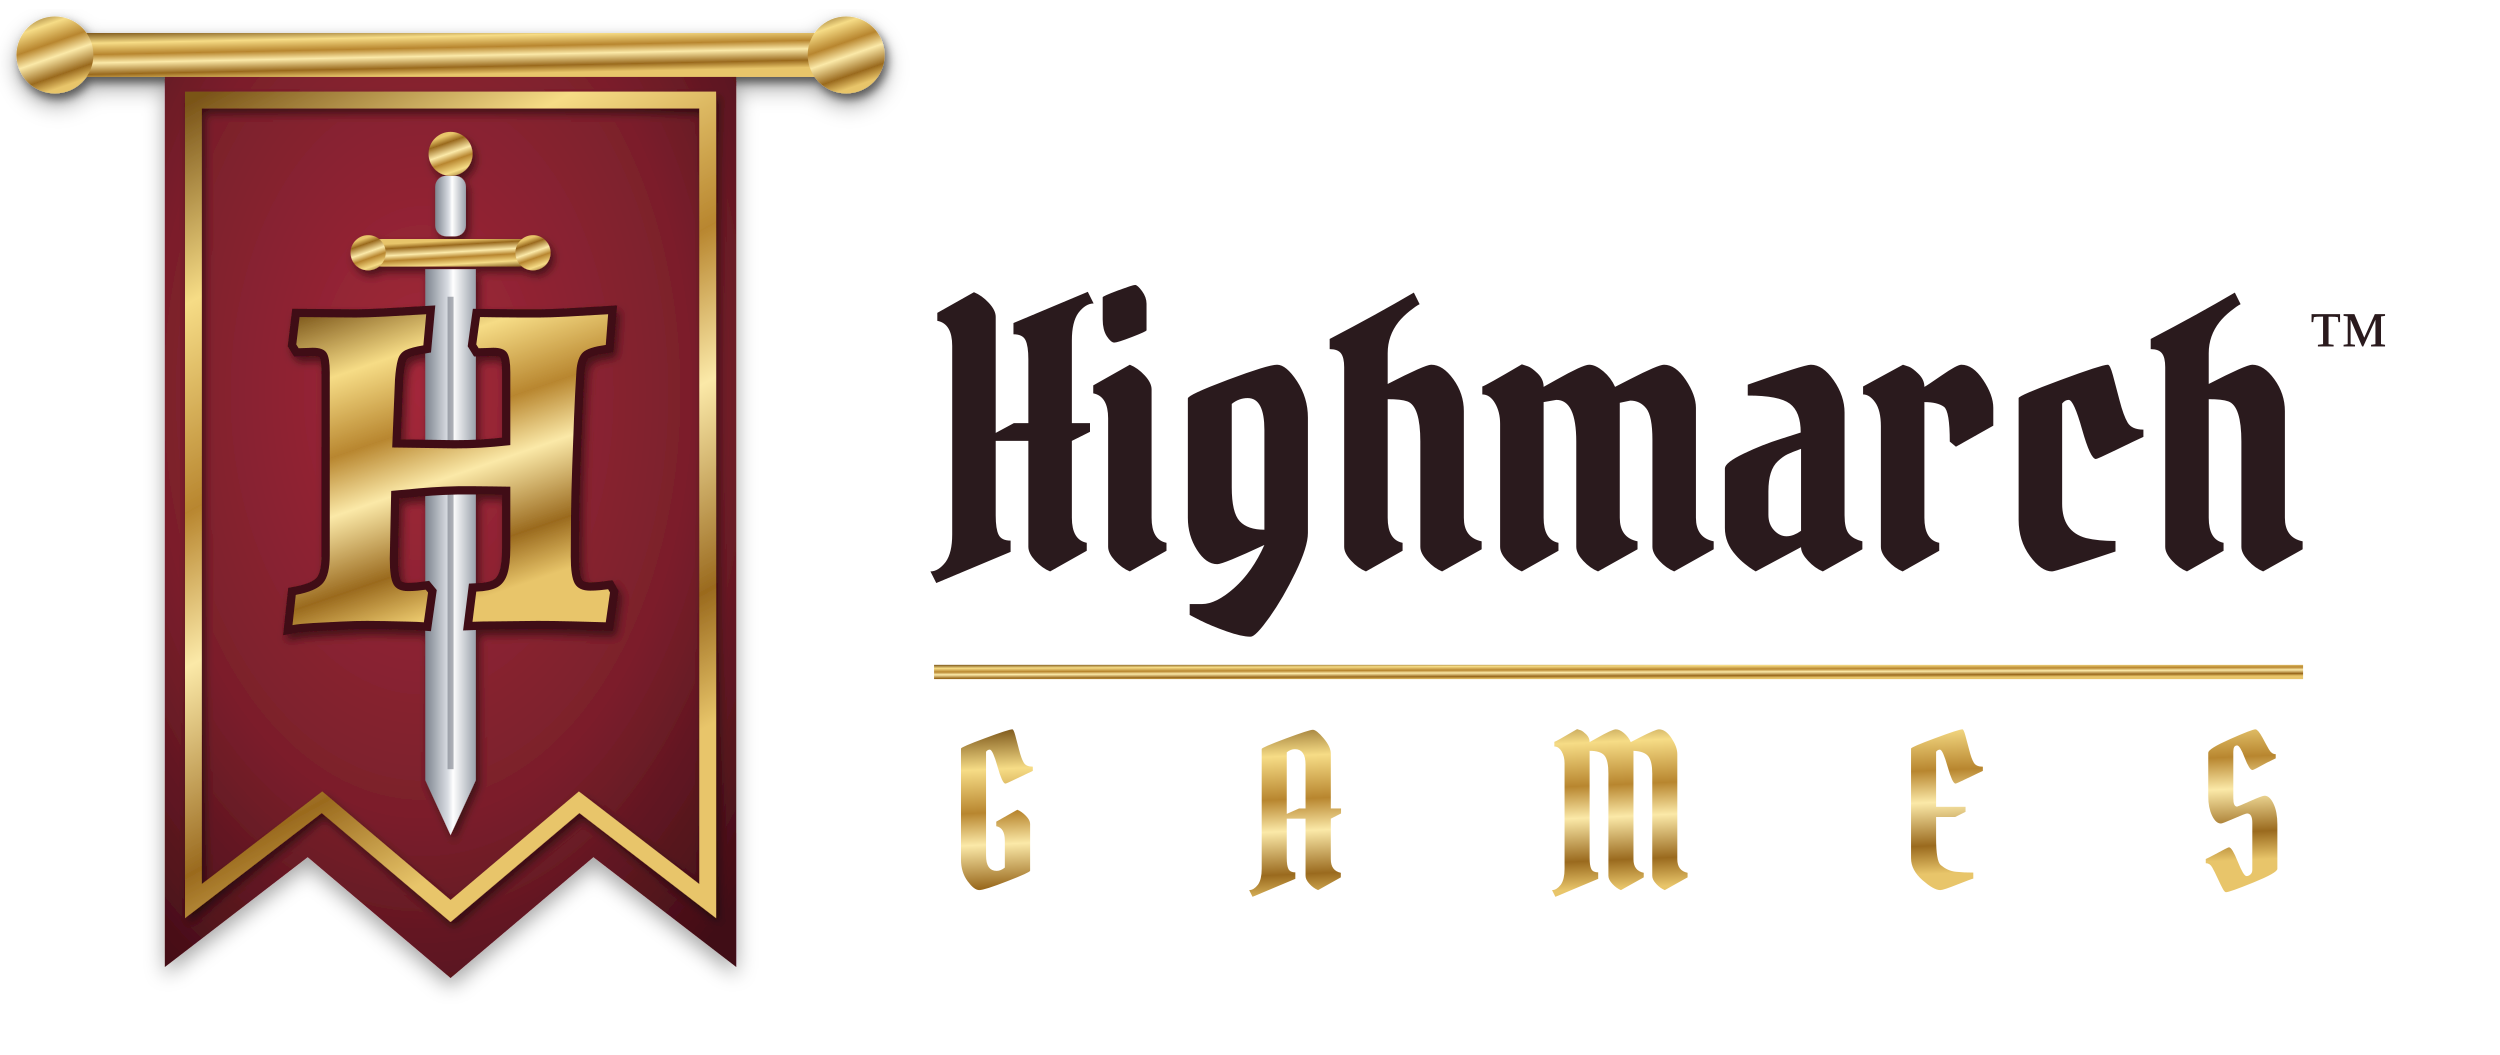
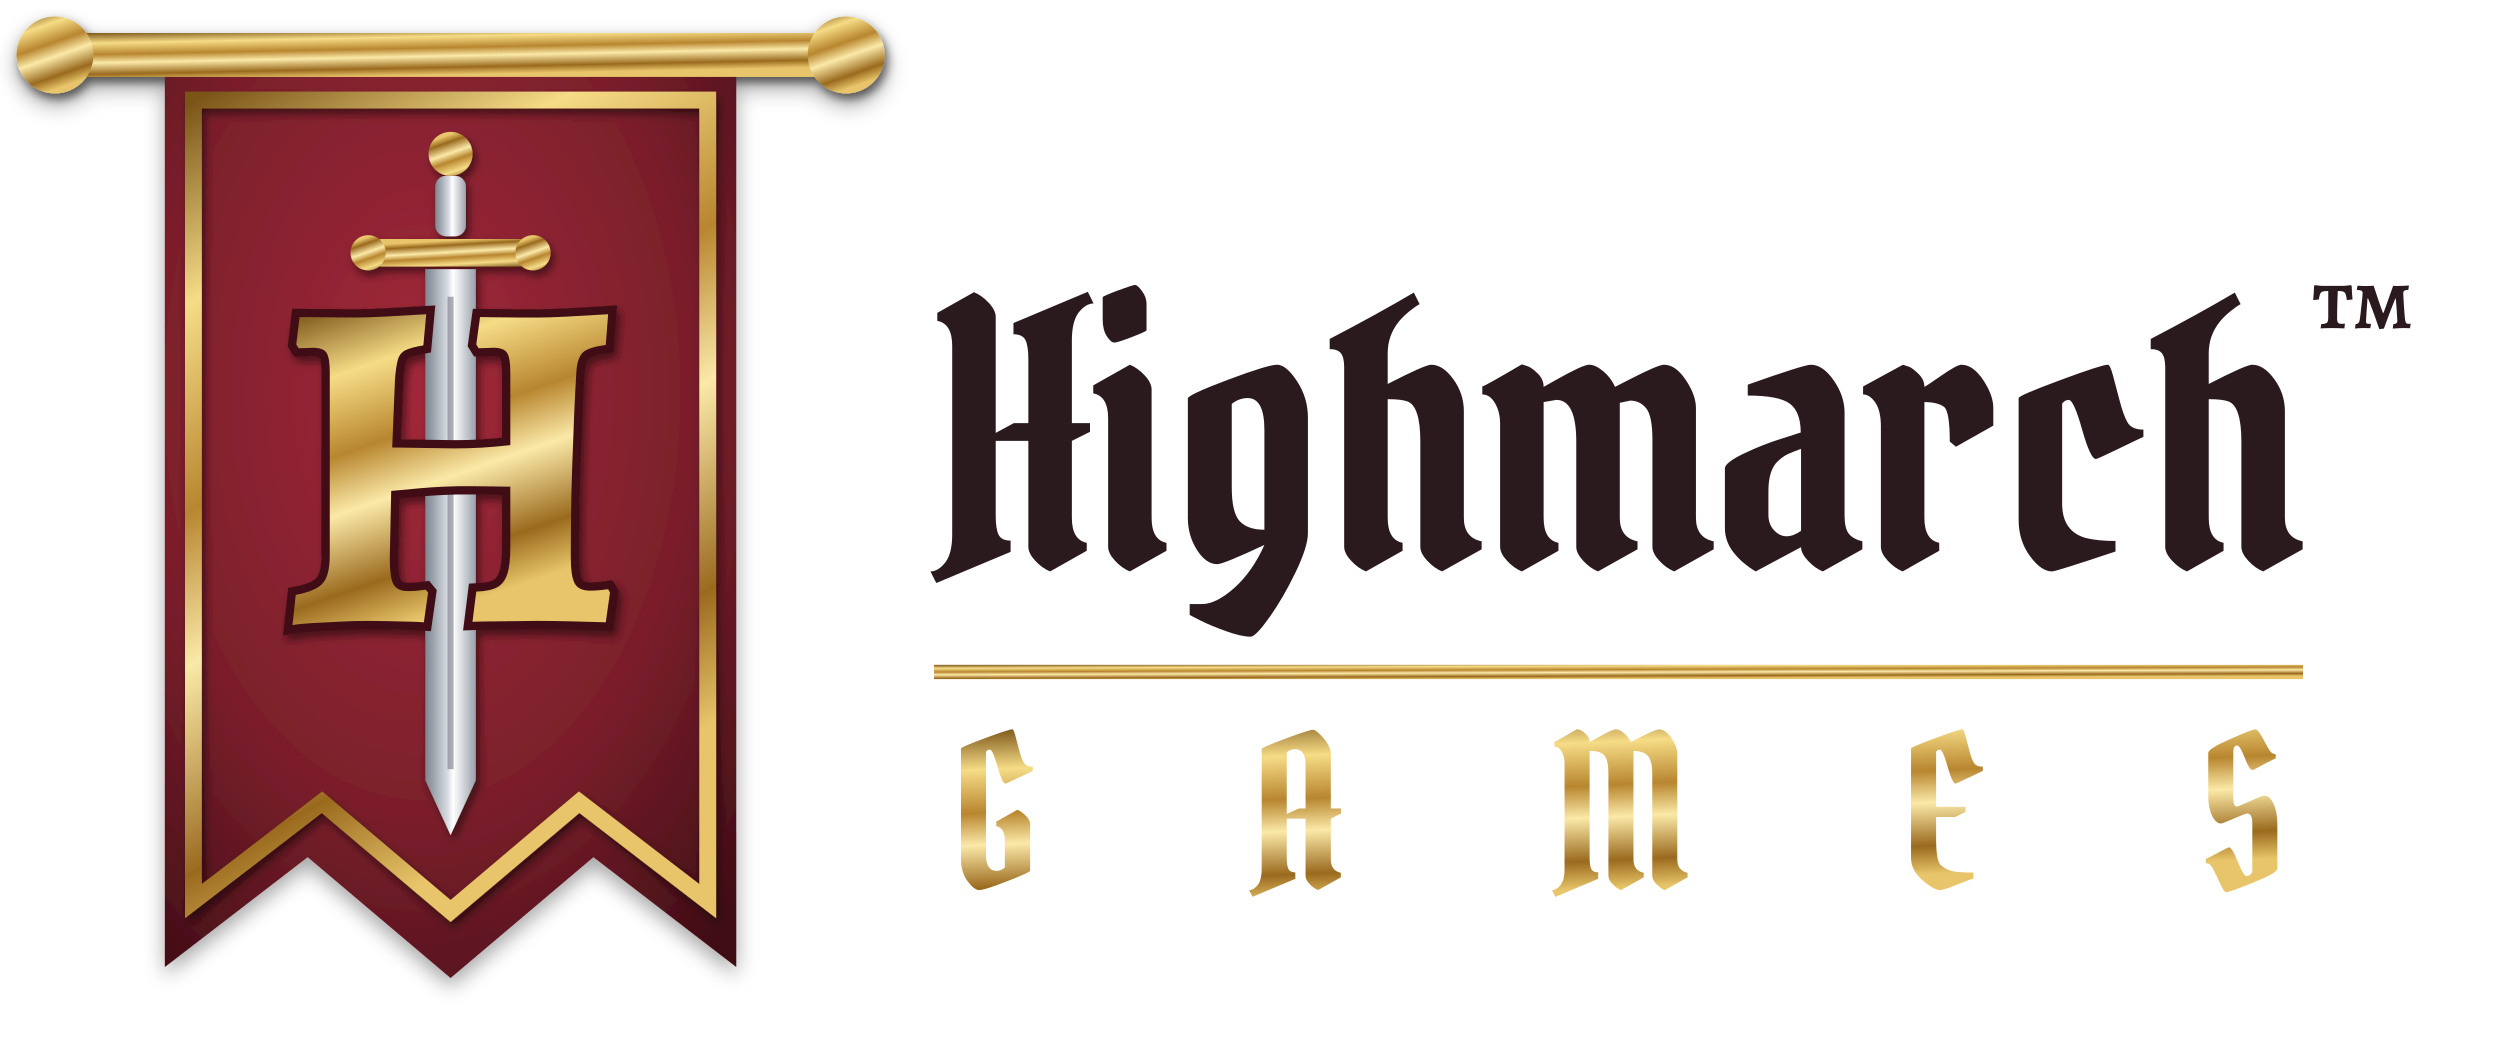
<svg xmlns="http://www.w3.org/2000/svg" width="455" height="192" viewBox="0 0 455 192">
  <defs>
    <linearGradient id="gold_horizontal_on_light" x1="0" y1="0" x2="0.35" y2="1">
      <stop offset="0" stop-color="#7a5418" />
      <stop offset=".22" stop-color="#f6dc86" />
      <stop offset=".45" stop-color="#b8862f" />
      <stop offset=".62" stop-color="#fbe9a8" />
      <stop offset=".85" stop-color="#9a6a1e" />
      <stop offset="1" stop-color="#e8c56a" />
    </linearGradient>
    <linearGradient id="steel_horizontal_on_light" x1="0" y1="0" x2="1" y2="0">
      <stop offset="0" stop-color="#9aa1ab" />
      <stop offset=".45" stop-color="#ffffff" />
      <stop offset=".55" stop-color="#d9dde3" />
      <stop offset="1" stop-color="#7d848e" />
    </linearGradient>
    <radialGradient id="velvet_horizontal_on_light" cx=".45" cy=".35" r=".8">
      <stop offset="0" stop-color="#a3283a" />
      <stop offset=".6" stop-color="#7a1f2b" />
      <stop offset="1" stop-color="#3f0d15" />
    </radialGradient>
    <filter id="bevel_horizontal_on_light" x="-20%" y="-20%" width="140%" height="140%" color-interpolation-filters="sRGB">
      <feGaussianBlur in="SourceAlpha" stdDeviation="1" result="b" />
      <feSpecularLighting in="b" surfaceScale="2.2" specularConstant=".9" specularExponent="18" lighting-color="#fff6d8" result="s">
        <feDistantLight azimuth="235" elevation="45" />
      </feSpecularLighting>
      <feComposite in="s" in2="SourceAlpha" operator="in" result="s2" />
      <feComposite in="SourceGraphic" in2="s2" operator="arithmetic" k2="1" k3=".6" />
      <feDropShadow dx=".6" dy="1" stdDeviation=".8" flood-opacity=".5" />
    </filter>
    <filter id="drop_horizontal_on_light" x="-20%" y="-20%" width="140%" height="140%">
      <feDropShadow dx="0" dy="1.6" stdDeviation="1.8" flood-opacity=".35" />
    </filter>
  </defs>
  <g transform="translate(22,6)">
    <g filter="url(#drop_horizontal_on_light)">
      <g filter="url(#bevel_horizontal_on_light)">
        <rect x="-10" y="0" width="140" height="8" rx="4" fill="url(#gold_horizontal_on_light)" />
        <circle cx="-12" cy="4" r="7" fill="url(#gold_horizontal_on_light)" />
        <circle cx="132" cy="4" r="7" fill="url(#gold_horizontal_on_light)" />
      </g>
      <path d="M8 8 H112 V170 L86 150 L60 172 L34 150 L8 170 Z" fill="url(#velvet_horizontal_on_light)" />
      <g filter="url(#bevel_horizontal_on_light)">
        <path d="M8 8 H112 V170 L86 150 L60 172 L34 150 L8 170 Z" fill="none" stroke="url(#gold_horizontal_on_light)" stroke-width="3.4" transform="translate(6,5) scale(0.9)" />
        <g transform="translate(60,22) rotate(180)">
          <path d="M0 -21 L-4.6 -21 L-4.6 -114 L0 -124 L4.6 -114 L4.6 -21 Z" fill="url(#steel_horizontal_on_light)" />
          <line x1="0" y1="-26" x2="0" y2="-112" stroke="#6b717c" stroke-width="1.1" opacity=".55" />
          <rect x="-15" y="-20.5" width="30" height="5" rx="2.5" fill="url(#gold_horizontal_on_light)" />
          <circle cx="-15" cy="-18" r="3.2" fill="url(#gold_horizontal_on_light)" />
          <circle cx="15" cy="-18" r="3.2" fill="url(#gold_horizontal_on_light)" />
          <rect x="-2.8" y="-15" width="5.6" height="11" rx="2" fill="url(#steel_horizontal_on_light)" />
          <circle cx="0" cy="0" r="4" fill="url(#gold_horizontal_on_light)" />
        </g>
        <path d="M31.23 107.77 31.83 102.27Q35.53 101.58 36.78 100.12Q38.02 98.66 38.02 95.05V61.76Q38.02 59.1 37.42 58.2Q36.82 57.29 34.93 57.29Q34.41 57.29 33.64 57.34Q32.86 57.38 32.35 57.38L31.92 56.69L32.52 51.7Q34.67 51.7 37.77 51.75Q40.86 51.79 42.75 51.79Q44.56 51.79 48 51.62Q51.44 51.44 55.57 51.19L55.05 56.86Q52.9 57.21 51.83 57.72Q50.75 58.24 50.41 59.49Q50.06 60.73 49.89 63.05L49.38 75.44L60.64 75.61Q63.31 75.61 65.54 75.48Q67.78 75.35 70.88 75.01V61.76Q70.88 59.1 70.27 58.2Q69.67 57.29 67.78 57.29Q67.26 57.29 66.49 57.34Q65.72 57.38 65.11 57.38L64.68 56.69L65.37 51.7Q66.23 51.7 68.25 51.75Q70.27 51.79 72.51 51.79Q74.75 51.79 76.21 51.79Q77.93 51.79 81.24 51.62Q84.55 51.44 88.68 51.19L88.25 56.78Q85.06 57.21 84.08 58.15Q83.09 59.1 82.91 61.51Q82.66 65.38 82.48 69.89Q82.31 74.41 82.14 79.01Q81.97 83.61 81.93 87.82Q81.88 92.04 81.88 95.3Q81.88 98.92 82.61 100.21Q83.34 101.5 85.41 101.5Q86.27 101.5 87.22 101.41Q88.16 101.32 88.68 101.24L89.02 101.84L88.25 107.26Q85.84 107.17 82.18 107.09Q78.53 107 75.86 107Q74.66 107 72.51 107.04Q70.36 107.09 68.08 107.09Q65.8 107.09 63.99 107.17L64.68 101.67Q67.18 101.58 68.47 100.89Q69.76 100.21 70.32 98.49Q70.88 96.77 70.88 93.67V82.58Q69.5 82.58 67.74 82.53Q65.97 82.49 64.25 82.49Q62.53 82.49 61.41 82.49Q60.64 82.49 58.71 82.58Q56.77 82.66 54.23 82.88Q51.7 83.09 49.2 83.35L48.94 95.65Q48.94 99.17 49.63 100.38Q50.32 101.58 52.3 101.58Q53.07 101.58 53.98 101.5Q54.88 101.41 55.48 101.32L55.91 101.84L55.14 107.26Q54.1 107.17 52.13 107.13Q50.15 107.09 48.13 107.04Q46.11 107 44.82 107Q42.75 107 40.09 107.13Q37.42 107.26 35.01 107.39Q32.6 107.52 31.23 107.77Z" fill="url(#gold_horizontal_on_light)" stroke="#3f0d15" stroke-width="3" paint-order="stroke" />
      </g>
    </g>
  </g>
  <path d="M187.16 77.01V65.39Q187.16 62.95 186.63 61.89Q186.1 60.84 184.45 60.84V58.79L197.98 53.11L199.04 55.23Q197.59 55.23 196.27 56.94Q195.08 58.59 195.08 61.96V77.01H198.38V78.59L195.08 80.24V94.23Q195.08 98.26 197.79 98.79V100.24L191.12 104Q189.67 103.41 188.41 102.05Q187.16 100.7 187.16 99.51V80.24H181.22V93.84Q181.22 96.28 181.75 97.33Q182.28 98.39 183.93 98.39V100.44L170.4 106.11L169.34 104Q170.79 104 172.11 102.28Q173.3 100.63 173.3 97.27V62.95Q173.3 58.92 170.59 58.39V56.94L177.26 53.18Q178.71 53.77 179.97 55.13Q181.22 56.48 181.22 57.67V78.79L184.52 77.01ZM209.59 70.87V94.23Q209.59 98.26 212.3 98.79V100.24L205.63 104Q204.18 103.41 202.93 102.05Q201.68 100.7 201.68 99.51V76.15Q201.68 72.12 198.97 71.59V70.14L205.63 66.38Q207.09 66.97 208.34 68.33Q209.59 69.68 209.59 70.87ZM200.69 58.13V54.1Q200.69 53.91 203.42 52.88Q206.16 51.86 206.59 51.86Q207.02 51.86 207.85 52.98Q208.67 54.1 208.67 55.29V60.11Q208.67 60.31 206.03 61.33Q203.39 62.35 202.8 62.35Q202.2 62.35 201.44 61.2Q200.69 60.04 200.69 58.13ZM238.04 76.02V97Q238.04 99.51 235.79 104.16Q233.55 108.82 231.04 112.35Q228.53 115.88 227.61 115.88Q225.96 115.88 223.19 114.89Q220.41 113.9 218.43 112.91L216.52 111.92V109.94H218.76Q221.34 109.94 224.64 107Q227.94 104.07 230.12 99.18Q222.66 102.68 221.54 102.68Q219.49 102.68 217.84 100.07Q216.19 97.47 216.19 94.23V72.52Q216.19 71.86 223.48 69.12Q230.78 66.38 232.43 66.38Q234.08 66.38 236.06 69.38Q238.04 72.39 238.04 76.02ZM230.12 78.26Q230.12 72.45 227.08 72.45Q225.5 72.45 224.18 73.51V88.69Q224.18 93.31 225.63 94.86Q227.08 96.41 230.12 96.41ZM244.64 99.51V66.84Q244.64 65.06 244.05 64.3Q243.46 63.54 242 63.54V61.69Q250.58 57.21 257.32 53.25L258.37 55.36Q257.71 55.69 256.52 56.64Q255.34 57.6 254.54 58.59Q252.56 61.1 252.56 64.27V69.88Q259.36 66.38 260.48 66.38Q262.6 66.38 264.51 69.02Q266.42 71.66 266.42 74.83V94.23Q266.42 97.86 269.66 98.52V99.97L262.46 104Q261.01 103.41 259.76 102.05Q258.5 100.7 258.5 99.51V80.37Q258.5 73.9 256.13 73.05Q255.01 72.65 252.56 72.65V94.23Q252.56 98.26 255.27 98.79V100.24L248.6 104Q247.15 103.41 245.9 102.05Q244.64 100.7 244.64 99.51ZM273.02 99.51V77.14Q273.02 74.96 272.09 73.38Q271.17 71.79 269.78 71.79V70.34Q270.25 70.27 276.98 66.31Q277.44 66.45 278.1 66.68Q278.76 66.91 279.85 67.96Q280.94 69.02 280.94 70.41Q281.33 70.21 283.18 69.15Q288.07 66.38 289.22 66.38Q290.38 66.38 291.8 67.57Q293.21 68.76 293.94 70.41Q294.07 70.34 296.65 69.02Q301.79 66.38 302.85 66.38Q304.96 66.38 306.81 69.15Q308.66 71.92 308.66 74.23V94.23Q308.66 97.86 311.89 98.52V99.97L304.7 104Q303.25 103.41 301.99 102.05Q300.74 100.7 300.74 99.51V80.04Q300.74 75.75 299.62 74.33Q298.49 72.91 296.71 72.91L294.8 73.31V94.23Q294.8 97.86 298.03 98.52V99.97L290.84 104Q289.39 103.41 288.13 102.05Q286.88 100.7 286.88 99.51V80.37Q286.88 72.78 283.25 72.78L280.94 73.18V94.23Q280.94 98.26 283.64 98.79V100.24L276.98 104Q275.53 103.41 274.27 102.05Q273.02 100.7 273.02 99.51ZM335.71 75.09V93.77Q335.71 96.21 336.51 97.17Q337.3 98.13 338.95 98.52V99.97L331.75 104Q330.3 103.41 329.05 102.05Q327.79 100.7 327.79 99.58L319.54 104Q319.35 103.87 318.95 103.64Q318.55 103.41 317.6 102.65Q316.64 101.89 315.91 101.03Q313.93 98.85 313.93 96.08V85.26Q313.93 84.2 317.37 82.55Q320.8 80.9 324.23 79.84L327.73 78.72Q327.73 74.96 325.75 73.47Q323.77 71.99 318.09 71.99V70.01Q328.32 66.38 329.58 66.38Q331.75 66.38 333.73 69.22Q335.71 72.06 335.71 75.09ZM327.79 96.61V81.69Q326.14 82.29 325.32 82.68Q324.49 83.08 323.57 83.94Q321.85 85.52 321.85 89.41V93.7Q321.85 95.42 322.88 96.51Q323.9 97.6 325.15 97.6Q326.41 97.6 327.79 96.61ZM339.08 70.34 346.34 66.38Q346.8 66.51 347.43 66.74Q348.06 66.97 349.15 68.03Q350.24 69.09 350.24 70.41Q350.57 70.27 353.37 68.33Q356.18 66.38 356.97 66.38Q359.08 66.38 360.93 69.15Q362.78 71.92 362.78 74.23V77.47L355.98 81.3L354.86 80.37Q354.86 74.83 353.8 74.04Q352.61 73.18 350.24 73.18V94.23Q350.24 98.26 352.94 98.79V100.24L346.28 104Q344.82 103.41 343.57 102.05Q342.32 100.7 342.32 99.51V77.6Q342.32 74.7 341.29 73.24Q340.27 71.79 339.08 71.79ZM376.5 72.78Q375.84 72.78 375.31 73.44V91.66Q375.31 96.74 379.67 97.93Q381.91 98.46 385.02 98.46V100.37Q374.19 104 373.47 104Q371.49 104 369.44 101.19Q367.39 98.39 367.39 94.63V72.45Q367.39 71.99 374.95 69.19Q382.51 66.38 383.63 66.38Q384.03 66.38 384.55 68.29Q385.08 70.21 385.77 72.91Q386.47 75.62 387.23 76.91Q387.99 78.19 390.1 78.19V79.51Q388.65 80.17 385.18 81.86Q381.72 83.54 381.45 83.54Q380.46 83.54 378.94 78.16Q377.43 72.78 376.5 72.78ZM394.07 99.51V66.84Q394.07 65.06 393.47 64.3Q392.88 63.54 391.43 63.54V61.69Q400.01 57.21 406.74 53.25L407.79 55.36Q407.13 55.69 405.95 56.64Q404.76 57.6 403.97 58.59Q401.99 61.1 401.99 64.27V69.88Q408.78 66.38 409.91 66.38Q412.02 66.38 413.93 69.02Q415.85 71.66 415.85 74.83V94.23Q415.85 97.86 419.08 98.52V99.97L411.89 104Q410.43 103.41 409.18 102.05Q407.93 100.7 407.93 99.51V80.37Q407.93 73.9 405.55 73.05Q404.43 72.65 401.99 72.65V94.23Q401.99 98.26 404.69 98.79V100.24L398.03 104Q396.57 103.41 395.32 102.05Q394.07 100.7 394.07 99.51Z" fill="#2a1a1d" />
  <rect x="170" y="121" width="249.16" height="2.6" fill="url(#gold_horizontal_on_light)" />
  <path d="M181.4 158.5Q182.12 158.5 182.88 157.9V152.99Q182.88 150.68 181.32 150.37V149.54L185.16 147.37Q185.96 147.71 186.72 148.49Q187.48 149.27 187.48 149.95V158.47Q187.48 158.77 183.32 160.38Q179.16 162 178.23 162Q177.29 162 176.1 160.37Q174.9 158.73 174.9 156.45V136.24Q174.9 135.97 179.25 134.36Q183.6 132.74 184.25 132.74Q184.48 132.74 184.78 133.84Q185.08 134.94 185.48 136.5Q185.88 138.06 186.32 138.8Q186.76 139.54 187.97 139.54V140.3Q187.14 140.68 185.14 141.65Q183.15 142.62 182.99 142.62Q182.42 142.62 181.55 139.52Q180.68 136.43 180.14 136.43Q179.76 136.43 179.46 136.81V155.69Q179.46 158.5 181.4 158.5ZM229.63 158.12V136.31Q229.63 136.05 233.96 134.43Q238.3 132.82 238.94 132.82Q239.59 132.82 240.9 134.37Q242.21 135.93 242.21 137.19V147.14H244.07V148.05L242.21 149V156.38Q242.21 158.47 244.03 158.85V159.68L239.89 162Q239.06 161.66 238.33 160.88Q237.61 160.1 237.61 159.42V149H234.19V156.15Q234.19 157.55 234.5 158.16Q234.8 158.77 235.75 158.77V159.95L227.96 163.22L227.35 162Q228.19 162 228.95 161.01Q229.63 160.06 229.63 158.12ZM235.67 136.35Q234.91 136.35 234.19 136.92V148.13L236.43 147.14H237.61V139.16Q237.61 136.35 235.67 136.35ZM284.75 158.12V138.93Q284.75 137.68 284.22 136.77Q283.69 135.86 282.89 135.86V135.02Q283.16 134.98 287.03 132.7Q287.3 132.78 287.68 132.91Q288.06 133.04 288.69 133.65Q289.31 134.26 289.31 135.06Q289.54 134.94 290.61 134.34Q293.42 132.74 294.08 132.74Q294.75 132.74 295.56 133.42Q296.38 134.11 296.8 135.06Q296.88 135.02 298.36 134.26Q301.32 132.74 301.93 132.74Q303.15 132.74 304.21 134.34Q305.27 135.93 305.27 137.26V156.38Q305.27 158.47 307.14 158.85V159.68L302.99 162Q302.16 161.66 301.44 160.88Q300.71 160.1 300.71 159.42V140.8Q300.71 138.52 299.97 137.62Q299.23 136.73 297.29 136.65V156.38Q297.29 158.47 299.16 158.85V159.68L295.01 162Q294.18 161.66 293.46 160.88Q292.73 160.1 292.73 159.42V140.8Q292.73 138.4 292.03 137.53Q291.33 136.65 289.31 136.65V156.15Q289.31 157.55 289.62 158.16Q289.92 158.77 290.87 158.77V159.95L283.08 163.22L282.47 162Q283.31 162 284.07 161.01Q284.75 160.06 284.75 158.12ZM353.06 136.43Q352.68 136.43 352.37 136.81V146.84H357.73V147.75L355.83 148.7H352.37V152.5Q352.37 156.72 353.21 157.44Q354.46 158.5 355.94 158.66Q357.43 158.81 359.14 158.81V159.91Q358.95 159.91 356.32 160.95Q353.7 162 353.13 162Q351.95 162 349.88 160.18Q347.81 158.35 347.81 156.22V136.24Q347.81 135.97 352.16 134.36Q356.51 132.74 357.16 132.74Q357.39 132.74 357.69 133.84Q358 134.94 358.4 136.5Q358.79 138.06 359.23 138.8Q359.67 139.54 360.88 139.54V140.3Q360.05 140.68 358.05 141.65Q356.06 142.62 355.91 142.62Q355.34 142.62 354.46 139.52Q353.59 136.43 353.06 136.43ZM404.22 149.88Q403.27 149.88 402.59 148.43Q401.9 146.99 401.9 144.9V137Q401.9 136.27 405.89 134.51Q409.88 132.74 410.49 132.74Q410.95 132.74 411.78 134.26Q411.97 134.64 412.33 135.29Q412.7 135.93 412.92 136.35Q413.42 137.26 414.18 137.26V138.02Q413.57 138.29 412.54 138.82Q410.15 140.15 409.96 140.15Q409.39 140.15 408.53 137.91Q407.68 135.67 407.15 135.67Q406.46 135.67 406.46 136.81V145.28Q406.46 146.8 407.15 146.8Q407.3 146.8 409.5 145.81Q411.71 144.82 412.16 144.82Q413.08 144.82 413.78 146.29Q414.48 147.75 414.48 150.03V158.12Q414.48 158.85 410.13 160.61Q405.78 162.38 405.13 162.38Q404.87 162.38 404.53 161.73Q404.18 161.09 403.63 159.89Q403.08 158.69 402.64 157.9Q402.21 157.1 401.45 157.1V156.34Q402.06 156.07 403.04 155.54Q405.48 154.21 405.67 154.21Q406.24 154.21 407.28 156.83Q408.33 159.45 408.86 159.45Q409.24 159.45 409.58 159.15Q409.92 158.85 409.92 158.31V149.76Q409.92 148.05 408.97 148.05Q408.67 148.05 406.58 148.97Q404.49 149.88 404.22 149.88Z" fill="url(#gold_horizontal_on_light)" />
-   <text x="420" y="67" font-family="Georgia, 'Times New Roman', serif" font-size="15" fill="#2a1a1d">™</text>
+   <path id="trademark" d="M433.03 59.9Q432.65 58.74 432.26 57.69Q431.87 56.64 431.56 55.79Q431.26 54.93 431 54.35H430.87Q430.87 54.35 430.84 54.95Q430.81 55.55 430.74 56.34Q430.68 57.13 430.65 57.79Q430.61 58.45 430.61 58.55Q430.61 58.93 431 58.93Q431.1 58.93 431.27 58.93Q431.45 58.93 431.45 58.93L431.52 59L431.39 59.74Q431.39 59.74 431.1 59.72Q430.81 59.71 430.47 59.71Q430.13 59.71 429.9 59.71Q429.52 59.71 429.06 59.75Q428.61 59.8 428.61 59.8L428.71 59Q429.39 58.96 429.48 58.16Q429.52 57.96 429.6 57.27Q429.68 56.58 429.77 55.71Q429.87 54.84 429.94 54.16Q430 53.48 430 53.35Q430 53.03 429.81 52.92Q429.61 52.8 429.03 52.77L428.94 52.67L429.06 52Q429.06 52 429.37 52.01Q429.68 52.03 430.06 52.05Q430.45 52.06 430.68 52.06Q430.94 52.06 431.24 52.05Q431.55 52.03 431.77 52.01Q432 52 432 52Q432.42 53.35 432.81 54.46Q433.19 55.58 433.44 56.25Q433.68 56.93 433.68 56.93H433.81Q433.81 56.93 434.05 56.25Q434.29 55.58 434.69 54.46Q435.1 53.35 435.55 52.03Q435.81 52.03 436.24 52.05Q436.68 52.06 437.03 52.03Q437.39 52.03 437.87 52Q438.35 51.96 438.35 51.96L438.42 52.03L438.32 52.74Q437.77 52.77 437.58 52.92Q437.39 53.06 437.39 53.38Q437.39 53.64 437.44 54.43Q437.48 55.22 437.55 56.17Q437.61 57.13 437.68 57.84Q437.74 58.48 437.87 58.71Q438 58.93 438.32 58.93Q438.45 58.93 438.56 58.92Q438.68 58.9 438.68 58.9L438.74 58.96L438.61 59.74Q438.61 59.74 438.16 59.72Q437.71 59.71 437.32 59.71Q437.16 59.71 436.87 59.72Q436.58 59.74 436.27 59.75Q435.97 59.77 435.74 59.79Q435.52 59.8 435.48 59.8L435.58 59Q436.32 58.96 436.32 58.42Q436.32 58.22 436.27 57.59Q436.23 56.96 436.18 56.21Q436.13 55.45 436.08 54.9Q436.03 54.35 436.03 54.35H435.94Q435.71 54.93 435.37 55.79Q435.03 56.64 434.65 57.66Q434.26 58.67 433.87 59.8ZM422.35 59.77 422.45 59Q423.32 58.93 423.53 58.71Q423.74 58.48 423.74 57.74V52.96Q423.06 52.96 422.74 53.06Q422.42 53.16 422.27 53.48Q422.13 53.8 422.03 54.51L421 54.61Q421 54.61 421.03 54.21Q421.06 53.8 421.11 53.21Q421.16 52.61 421.16 52.03L421.29 51.9L422.55 52.03H426.58L427.87 51.9L428 52.03Q428.03 52.61 428.06 53.19Q428.1 53.77 428.13 54.14Q428.16 54.51 428.16 54.51L427.13 54.61Q427.03 53.84 426.89 53.5Q426.74 53.16 426.44 53.06Q426.13 52.96 425.48 52.96Q425.45 53.48 425.42 54.37Q425.39 55.25 425.37 56.24Q425.35 57.22 425.35 58.09Q425.35 58.93 426.03 58.93Q426.35 58.93 426.55 58.92Q426.74 58.9 426.74 58.9L426.77 58.93L426.68 59.77Q426.68 59.77 426.26 59.75Q425.84 59.74 425.32 59.72Q424.81 59.71 424.48 59.71Q424.13 59.71 423.63 59.72Q423.13 59.74 422.74 59.75Q422.35 59.77 422.35 59.77Z" fill="#2a1a1d" />
</svg>
